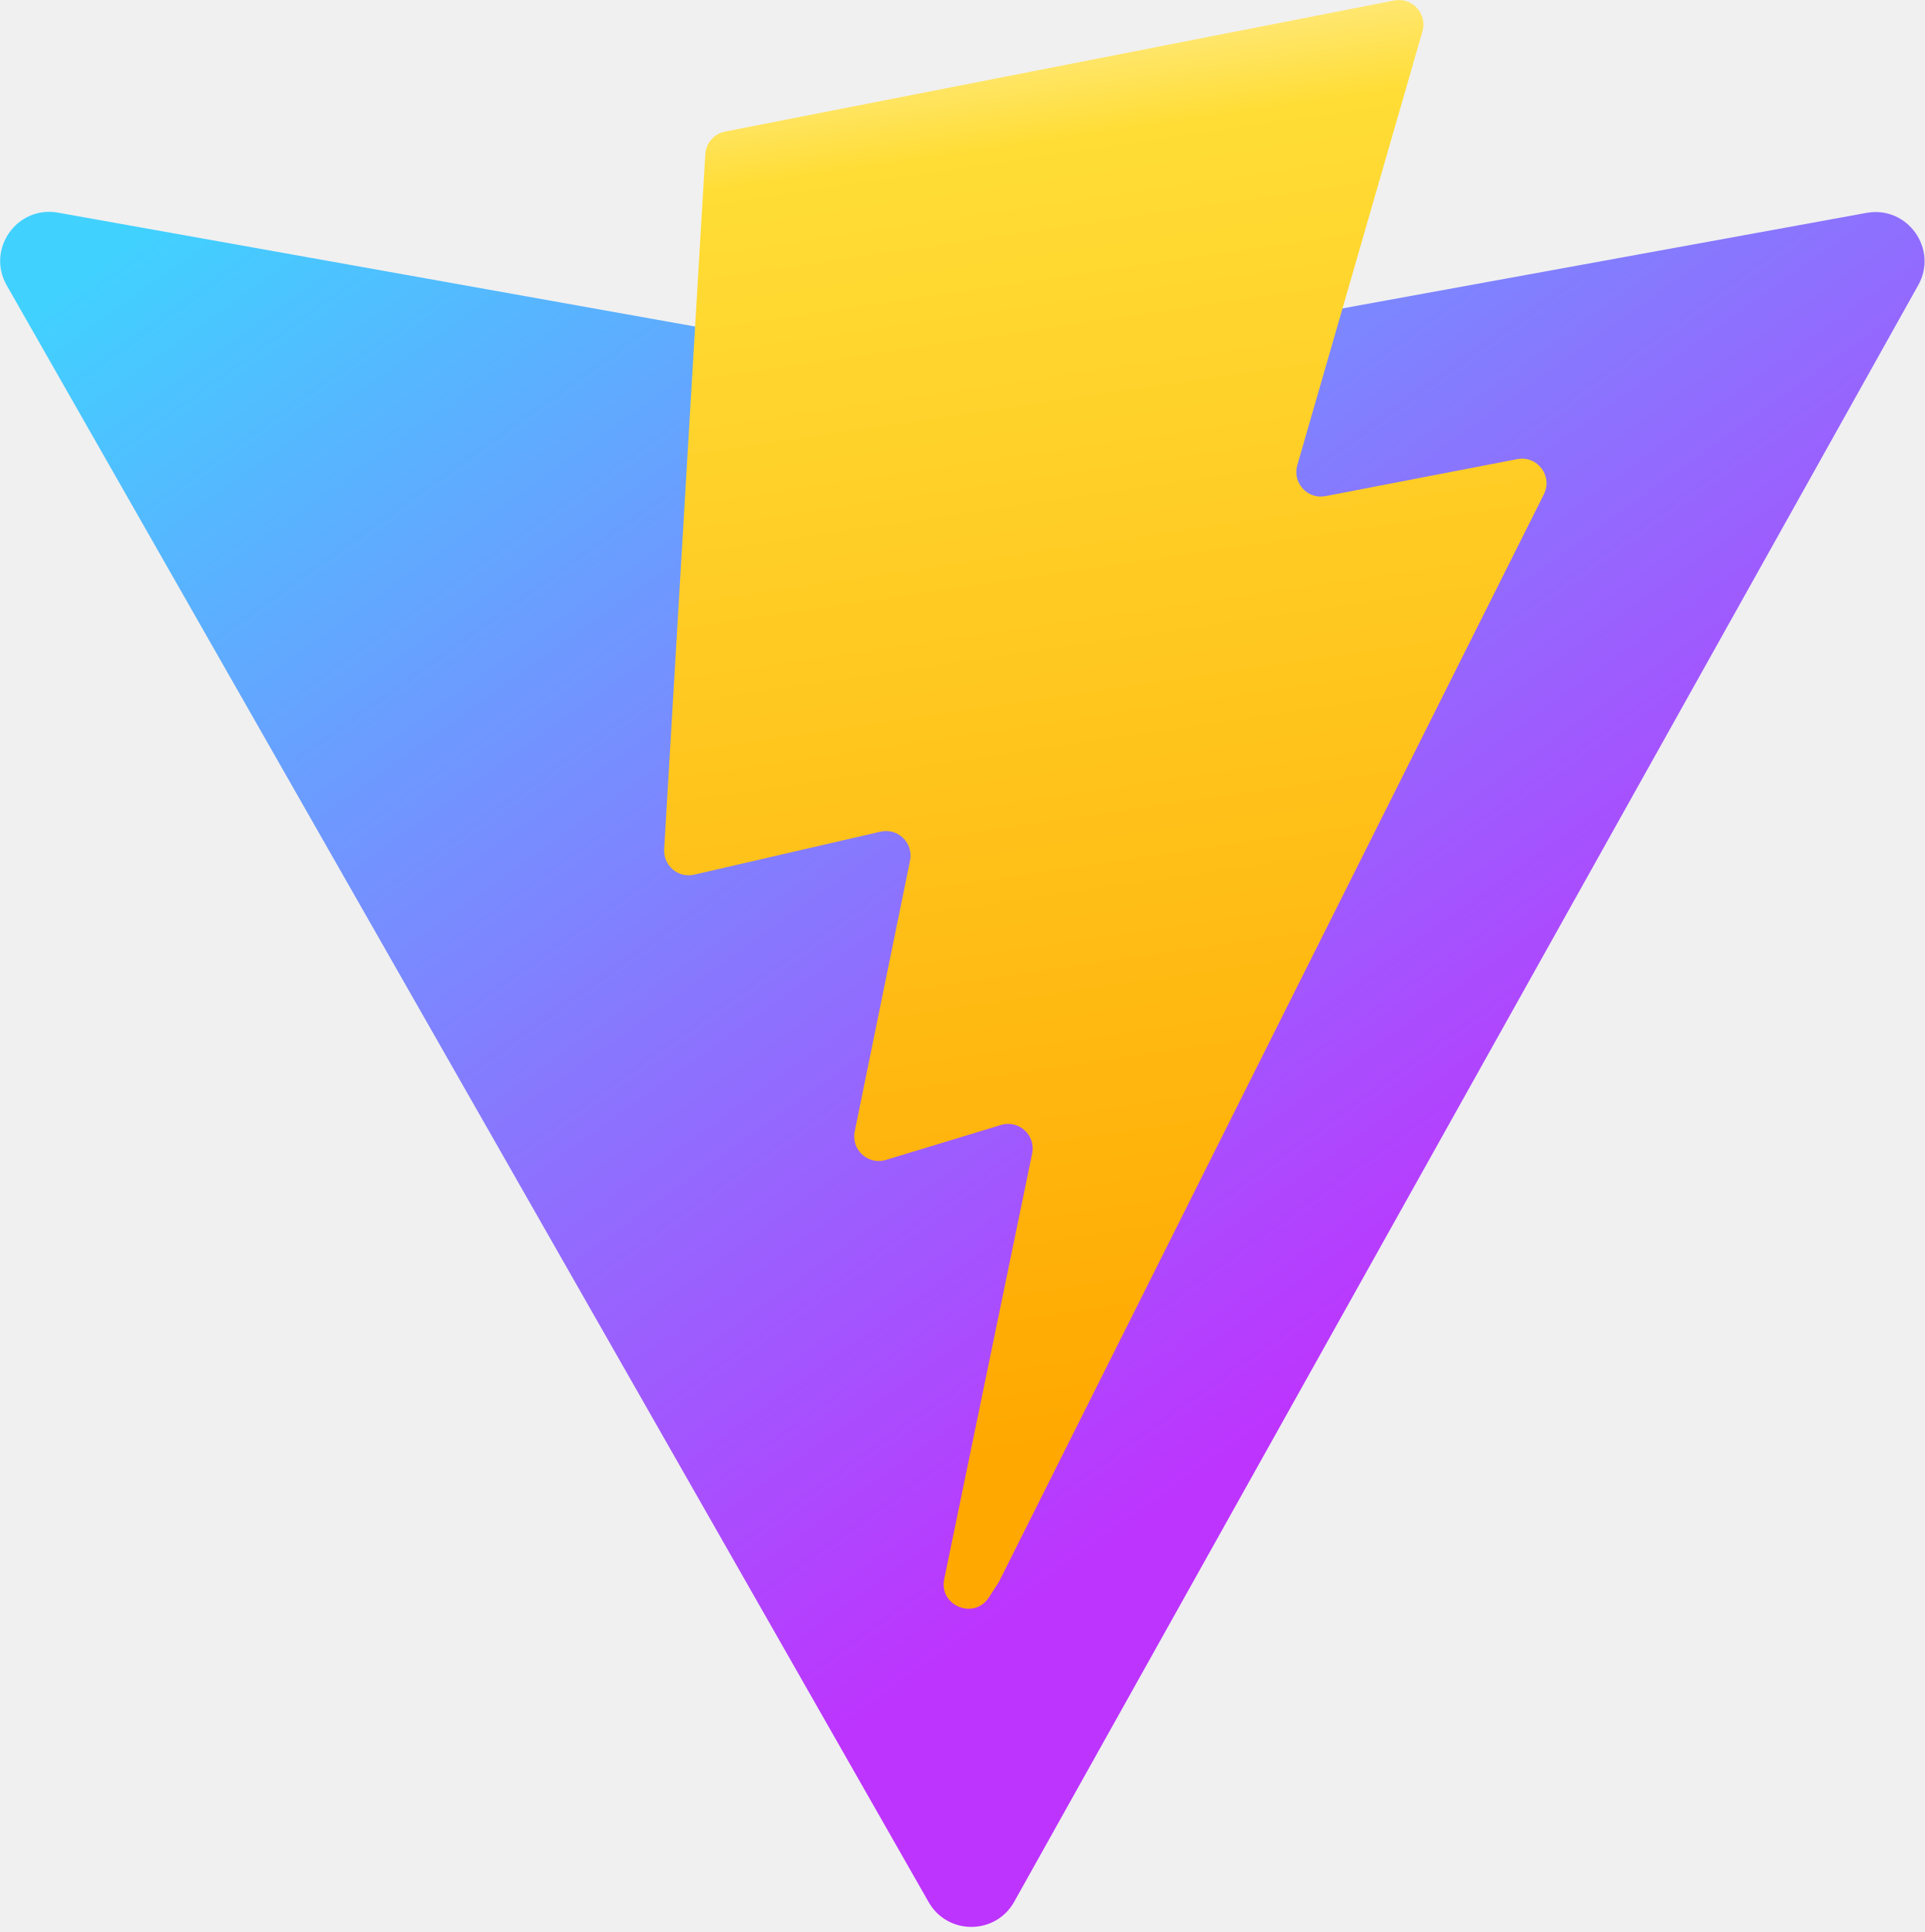
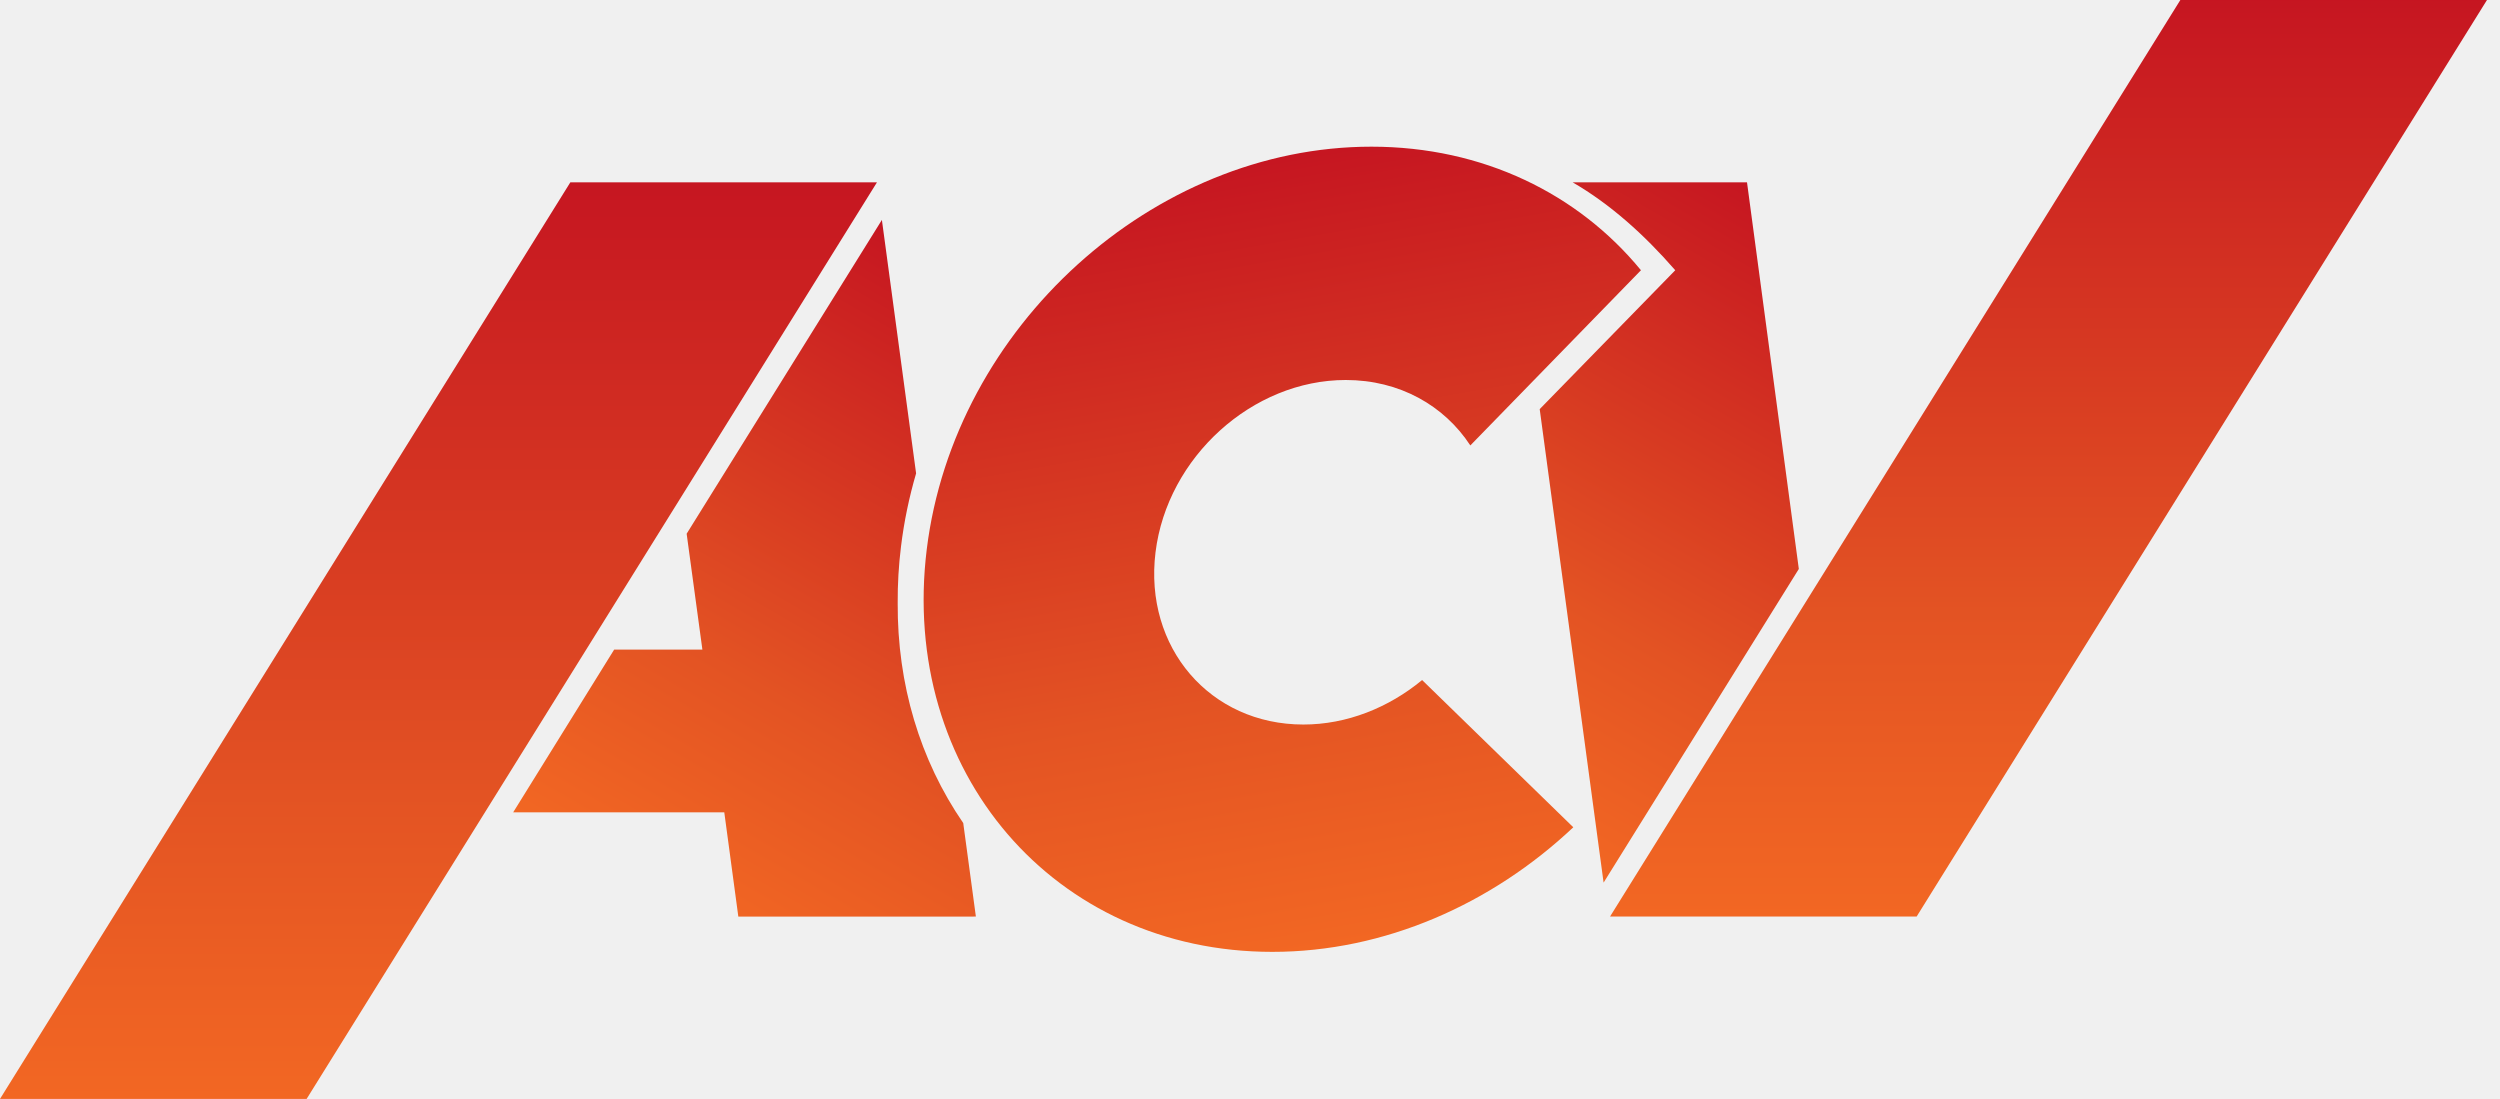
- <svg xmlns="http://www.w3.org/2000/svg" aria-hidden="true" role="img" class="iconify iconify--logos" width="31.88" height="32" preserveAspectRatio="xMidYMid meet" viewBox="0 0 256 257">
+ <svg xmlns="http://www.w3.org/2000/svg" data-v-cac3c7ff="" viewBox="0 0 91 40" fill="none" alt="The logo of ACV Auctions" class="acv-logo">
+   <g clip-path="url(#22-clip0)">
+     <path d="M47.443 26.373C44.045 26.373 41.635 23.566 42.061 20.102C42.487 16.639 45.588 13.832 48.986 13.832C50.944 13.832 52.572 14.764 53.52 16.214L59.731 9.837C57.456 7.065 53.991 5.339 49.918 5.339C41.975 5.339 34.73 11.9 33.734 19.994C32.739 28.087 38.37 34.648 46.312 34.648C50.402 34.648 54.305 32.907 57.268 30.113L51.765 24.754C50.549 25.758 49.029 26.373 47.443 26.373Z" fill="url(#22-paint0_linear)" />
+     <path d="M79.365 0H90.526L69.765 33.363H58.605L79.365 0Z" fill="url(#22-paint1_linear)" />
+     <path d="M32.676 21.951C32.672 21.273 32.711 20.585 32.797 19.889C32.907 18.988 33.092 18.1 33.346 17.231L32.101 8.005L24.994 19.428L25.567 23.646H22.355L18.68 29.568H26.364L26.875 33.364L35.522 33.363L35.062 29.96C33.481 27.659 32.66 24.901 32.676 21.951Z" fill="url(#22-paint2_linear)" />
+     <path d="M20.761 6.636H31.922L11.161 40H0L20.761 6.636Z" fill="url(#22-paint3_linear)" />
+     <path d="M63.591 6.636H57.243C58.611 7.431 59.839 8.528 60.979 9.837L56.045 14.892L58.371 32.127L65.477 20.71L63.591 6.636Z" fill="url(#22-paint4_linear)" />
+   </g>
  <defs>
-     <linearGradient id="IconifyId1813088fe1fbc01fb466" x1="-.828%" x2="57.636%" y1="7.652%" y2="78.411%">
-       <stop offset="0%" stop-color="#41D1FF" />
-       <stop offset="100%" stop-color="#BD34FE" />
+     <linearGradient id="22-paint0_linear" x1="49.815" y1="34.254" x2="44.84" y2="6.009" gradientUnits="userSpaceOnUse">
+       <stop stop-color="#F26723" />
+       <stop offset="0.332" stop-color="#E35323" />
+       <stop offset="0.997" stop-color="#C61621" />
+       <stop offset="1" stop-color="#C61521" />
    </linearGradient>
-     <linearGradient id="IconifyId1813088fe1fbc01fb467" x1="43.376%" x2="50.316%" y1="2.242%" y2="89.03%">
-       <stop offset="0%" stop-color="#FFEA83" />
-       <stop offset="8.333%" stop-color="#FFDD35" />
-       <stop offset="100%" stop-color="#FFA800" />
+     <linearGradient id="22-paint1_linear" x1="74.565" y1="33.364" x2="74.565" y2="0" gradientUnits="userSpaceOnUse">
+       <stop stop-color="#F26723" />
+       <stop offset="0.332" stop-color="#E35323" />
+       <stop offset="0.997" stop-color="#C61621" />
+       <stop offset="1" stop-color="#C61521" />
    </linearGradient>
+     <linearGradient id="22-paint2_linear" x1="25.819" y1="33.685" x2="38.502" y2="11.697" gradientUnits="userSpaceOnUse">
+       <stop stop-color="#F26723" />
+       <stop offset="0.332" stop-color="#E35323" />
+       <stop offset="0.997" stop-color="#C61621" />
+       <stop offset="1" stop-color="#C61521" />
+     </linearGradient>
+     <linearGradient id="22-paint3_linear" x1="15.961" y1="40" x2="15.961" y2="6.636" gradientUnits="userSpaceOnUse">
+       <stop stop-color="#F26723" />
+       <stop offset="0.332" stop-color="#E35323" />
+       <stop offset="0.997" stop-color="#C61621" />
+       <stop offset="1" stop-color="#C61521" />
+     </linearGradient>
+     <linearGradient id="22-paint4_linear" x1="52.614" y1="28.807" x2="64.951" y2="7.42" gradientUnits="userSpaceOnUse">
+       <stop stop-color="#F26723" />
+       <stop offset="0.332" stop-color="#E35323" />
+       <stop offset="0.997" stop-color="#C61621" />
+       <stop offset="1" stop-color="#C61521" />
+     </linearGradient>
+     <clipPath id="22-clip0">
+       <rect width="90.526" height="40" fill="white" />
+     </clipPath>
  </defs>
-   <path fill="url(#IconifyId1813088fe1fbc01fb466)" d="M255.153 37.938L134.897 252.976c-2.483 4.44-8.862 4.466-11.382.048L.875 37.958c-2.746-4.814 1.371-10.646 6.827-9.67l120.385 21.517a6.537 6.537 0 0 0 2.322-.004l117.867-21.483c5.438-.991 9.574 4.796 6.877 9.62Z" />
-   <path fill="url(#IconifyId1813088fe1fbc01fb467)" d="M185.432.063L96.44 17.501a3.268 3.268 0 0 0-2.634 3.014l-5.474 92.456a3.268 3.268 0 0 0 3.997 3.378l24.777-5.718c2.318-.535 4.413 1.507 3.936 3.838l-7.361 36.047c-.495 2.426 1.782 4.5 4.151 3.78l15.304-4.649c2.372-.72 4.652 1.36 4.15 3.788l-11.698 56.621c-.732 3.542 3.979 5.473 5.943 2.437l1.313-2.028l72.516-144.72c1.215-2.423-.88-5.186-3.54-4.672l-25.505 4.922c-2.396.462-4.435-1.77-3.759-4.114l16.646-57.705c.677-2.35-1.37-4.583-3.769-4.113Z" />
</svg>
